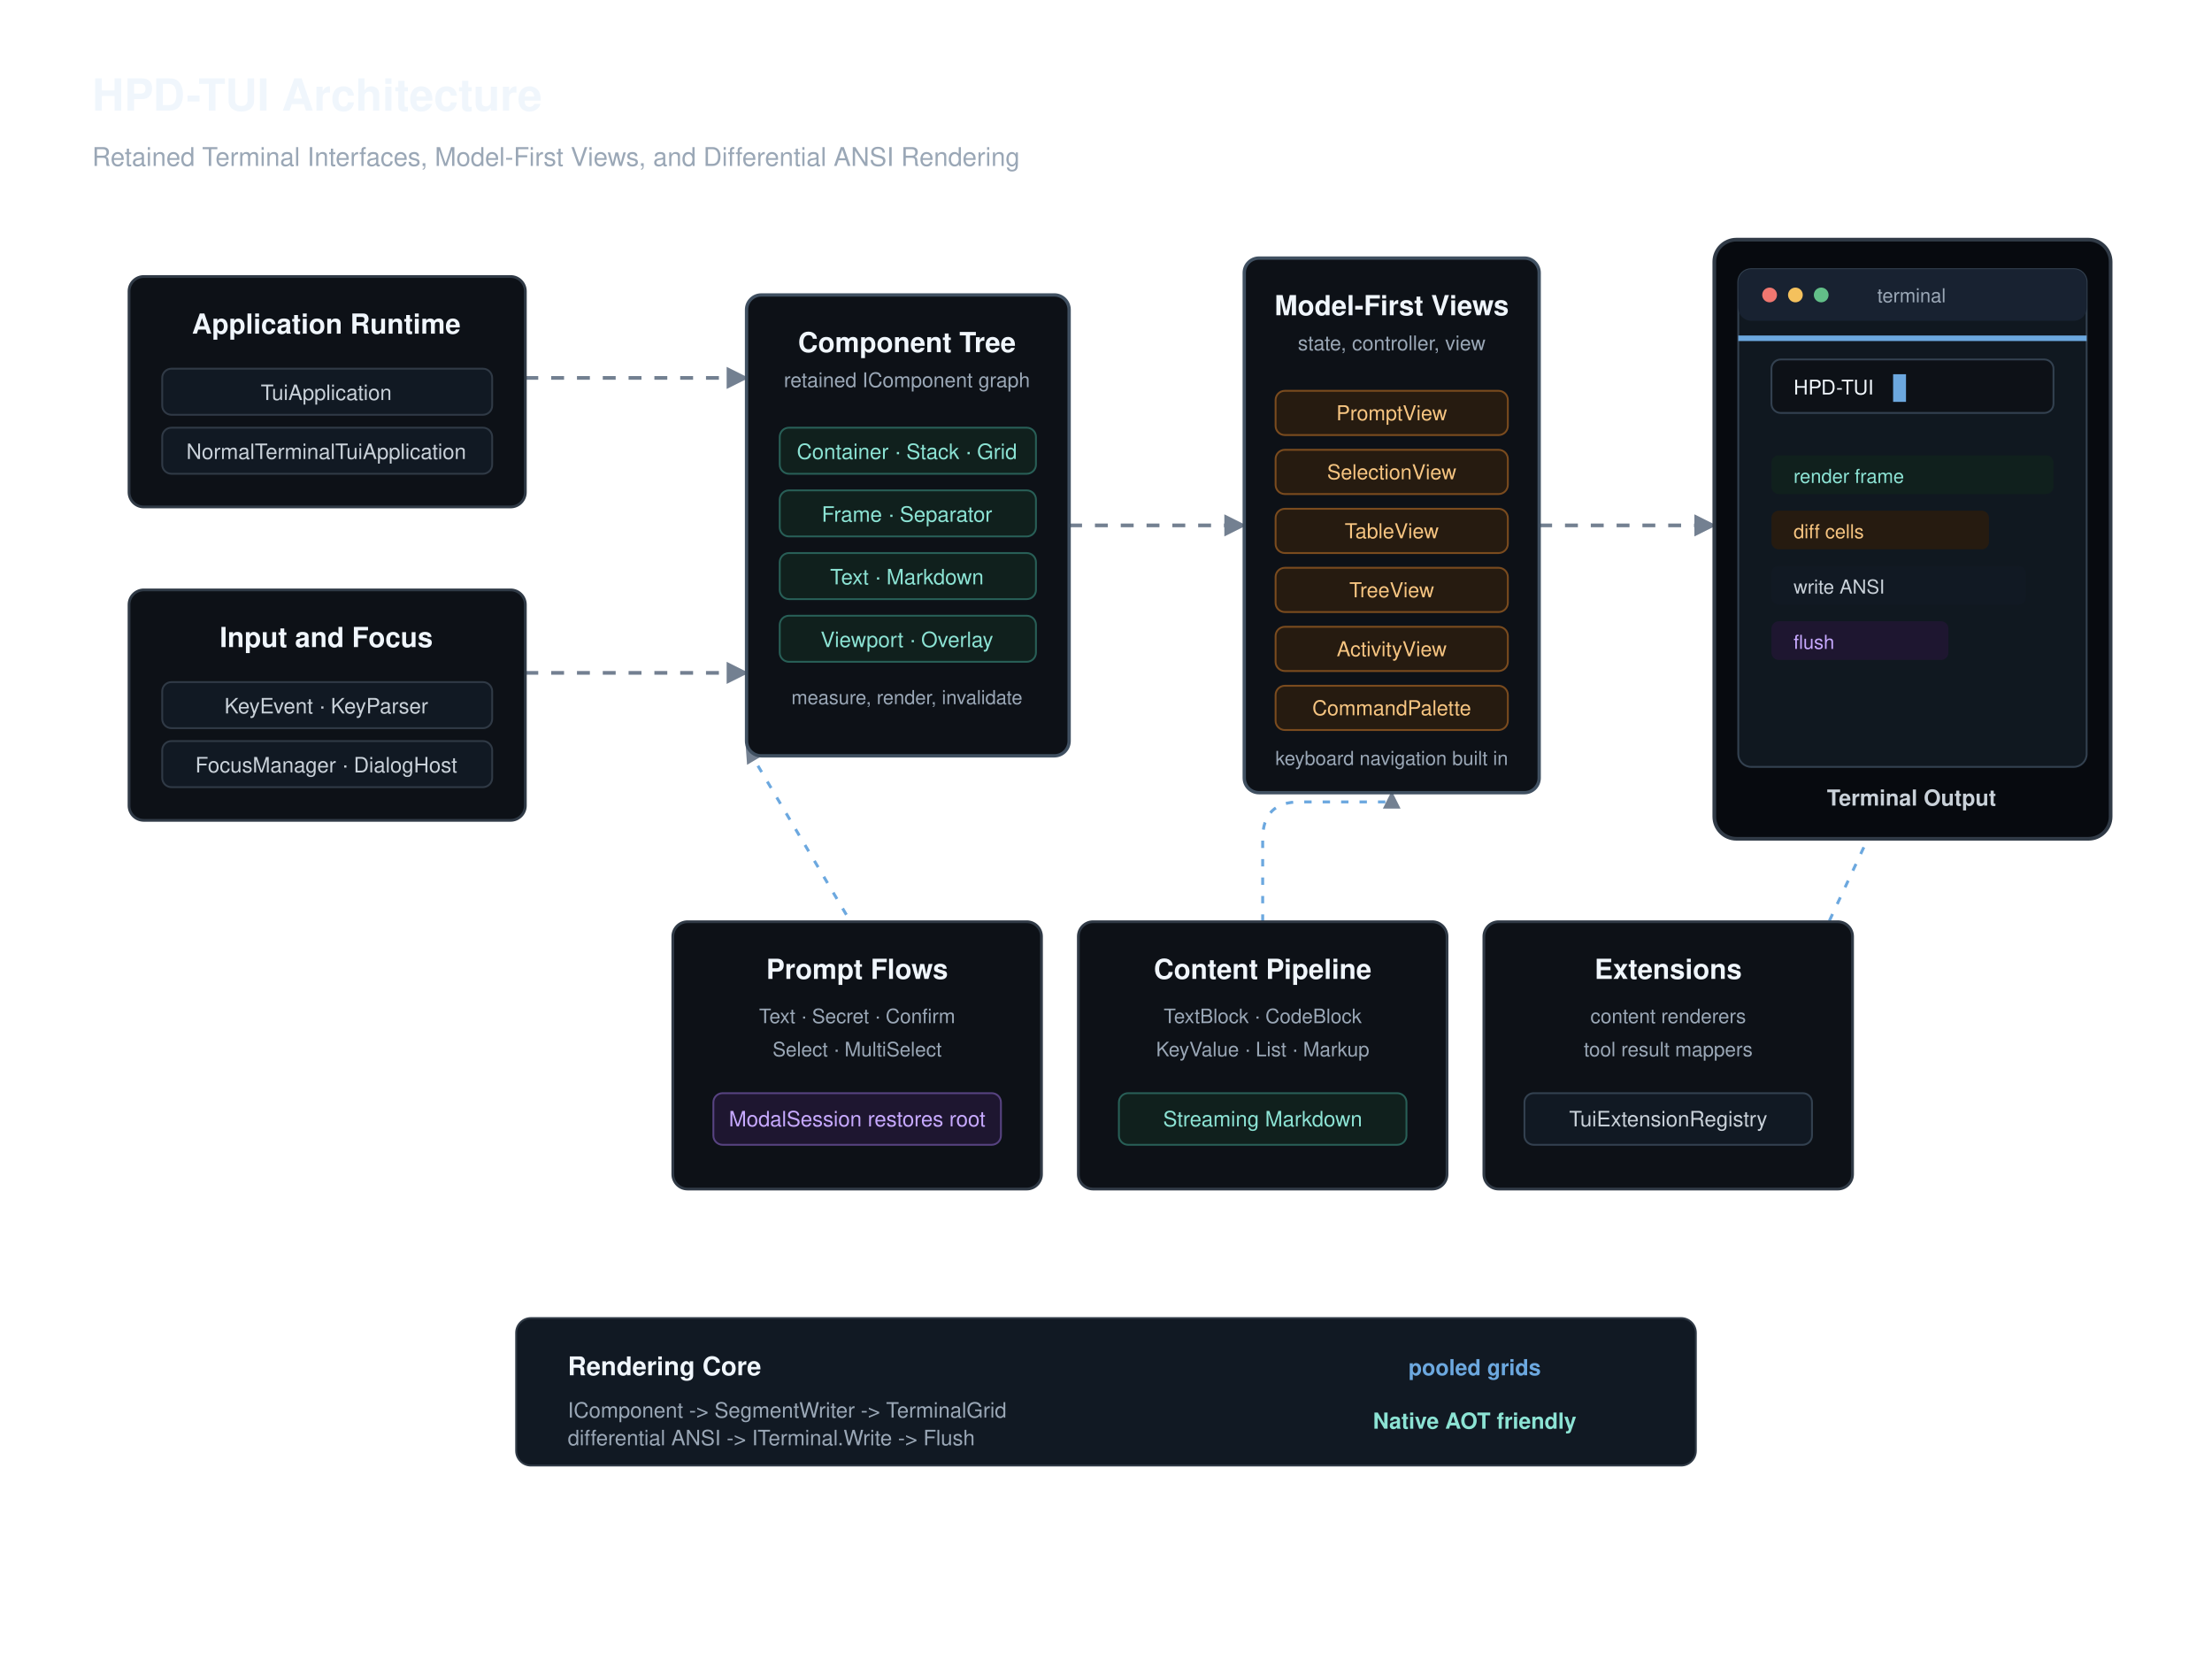
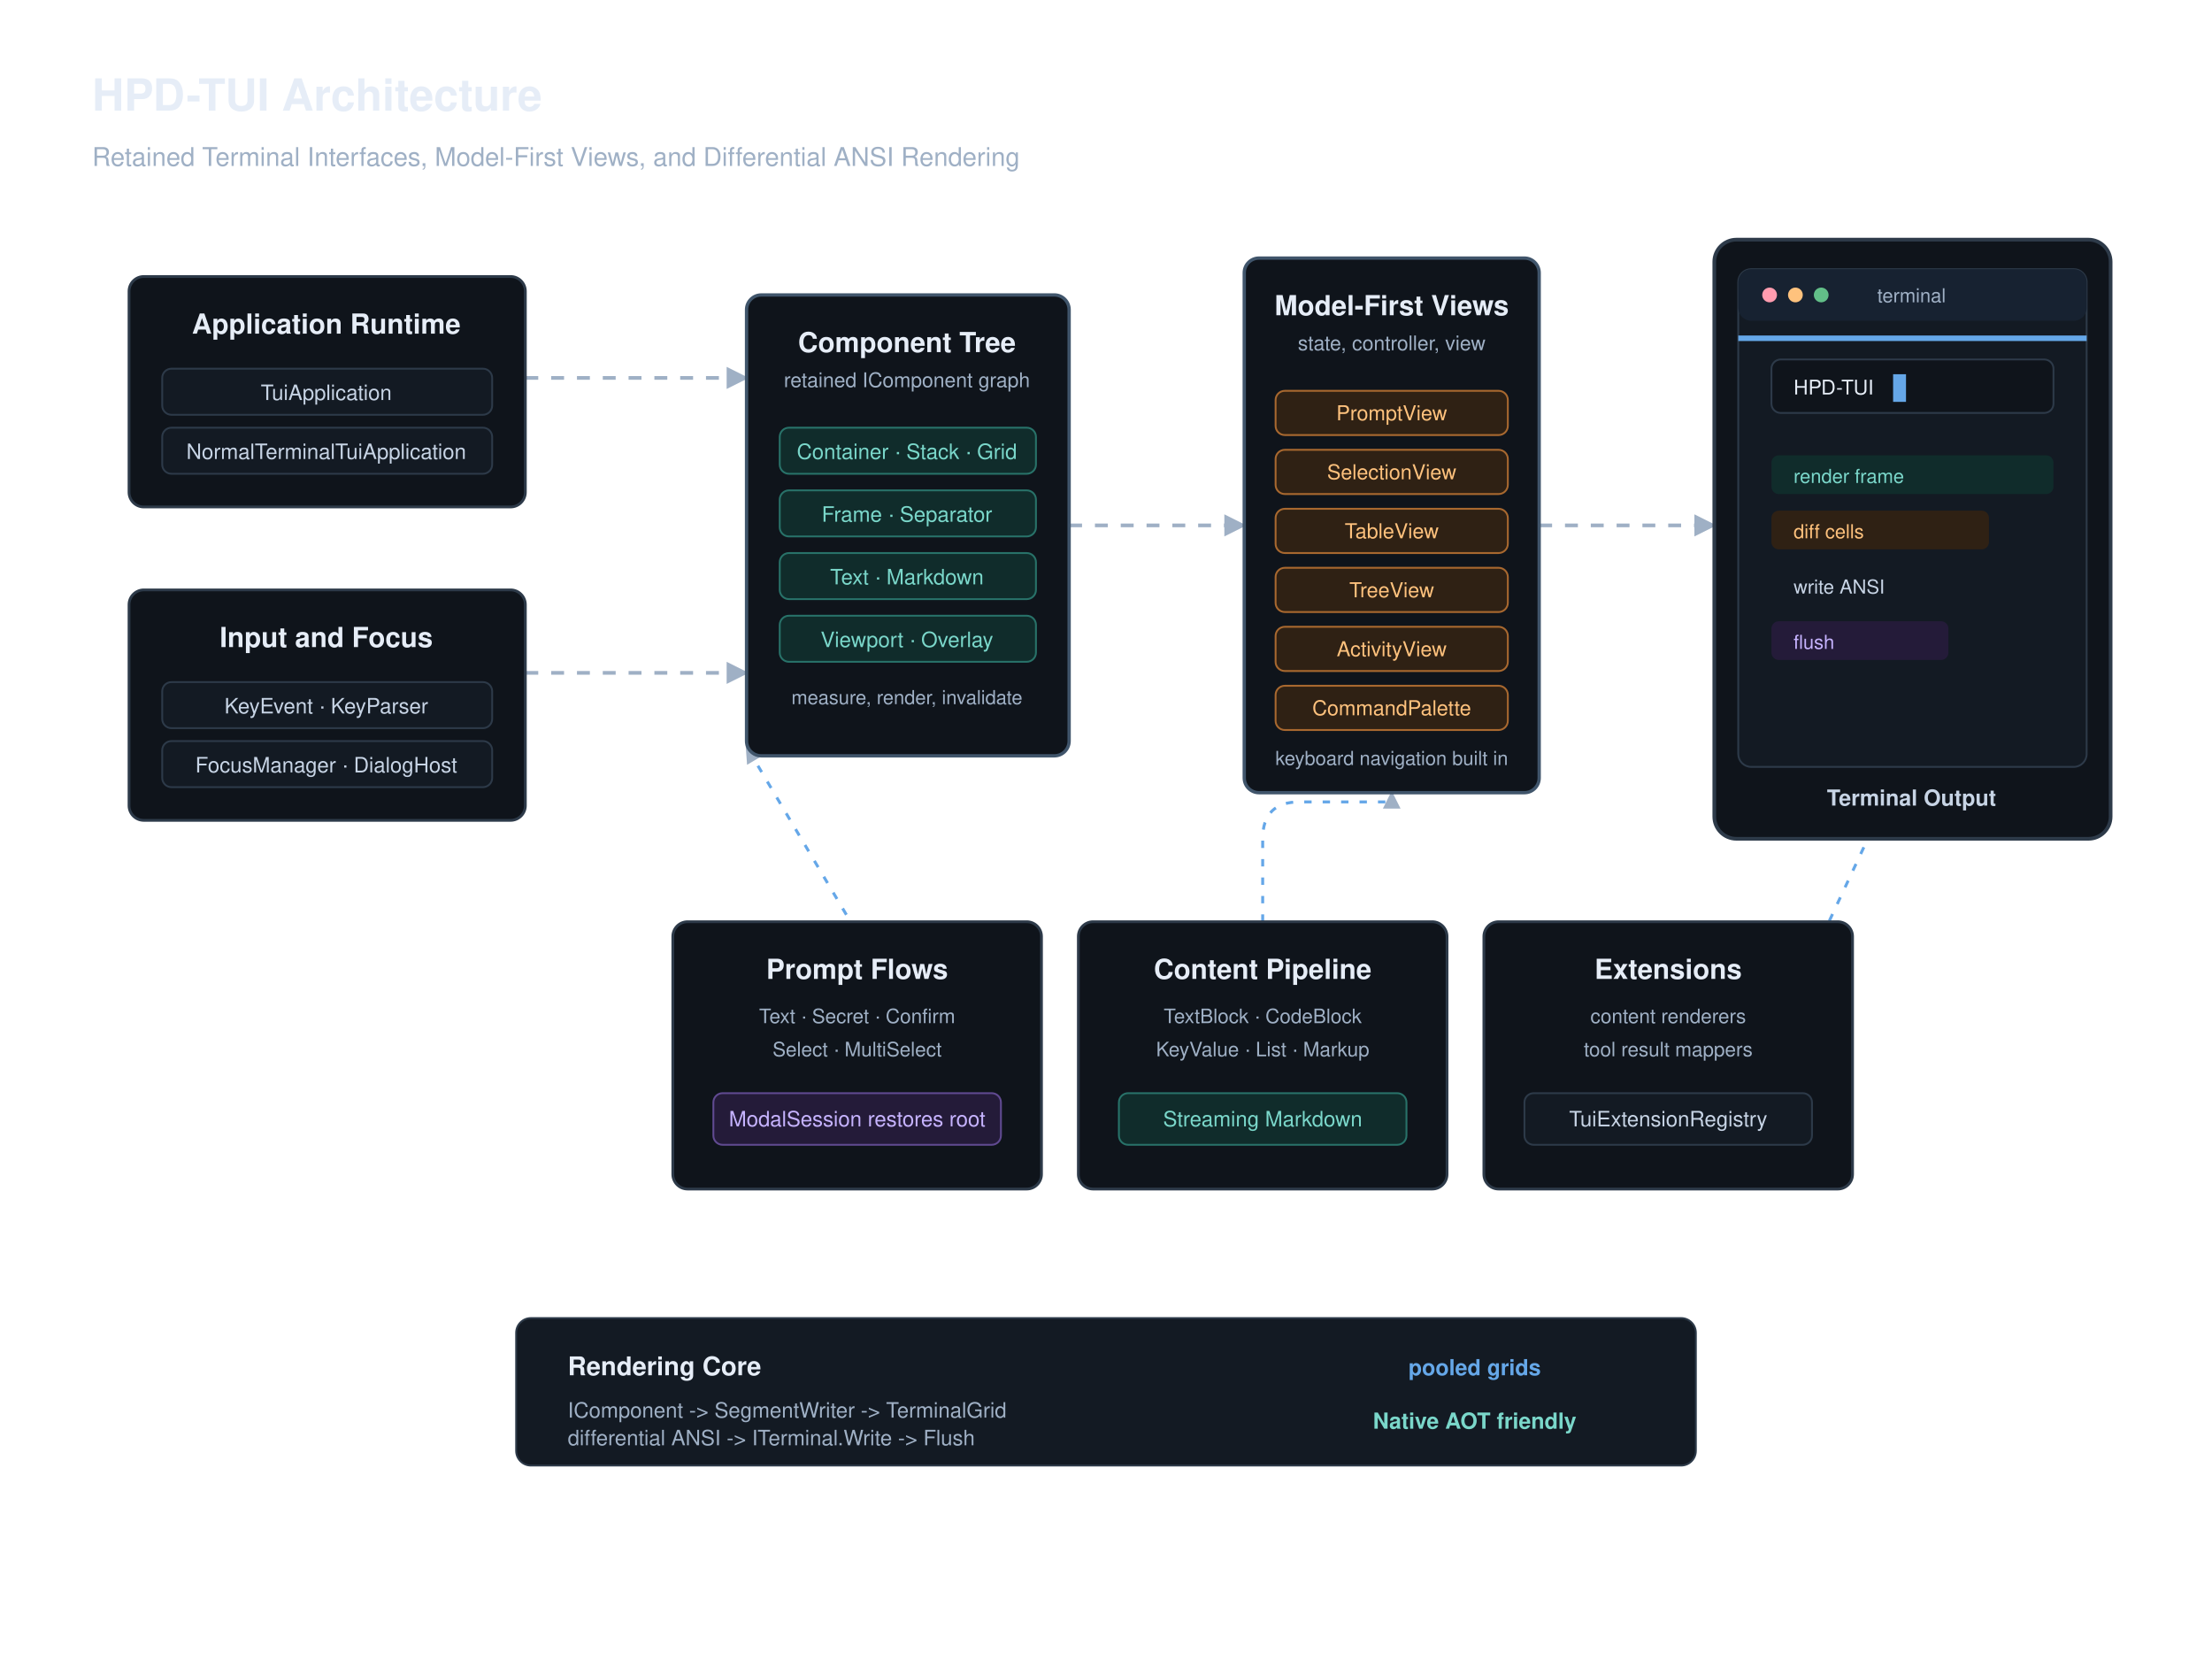
- <svg xmlns="http://www.w3.org/2000/svg" viewBox="0 0 1200 900" width="100%" height="100%" style="font-family: -apple-system, BlinkMacSystemFont, 'Segoe UI', Helvetica, Arial, sans-serif; background: #0d1117;">
+ <svg xmlns="http://www.w3.org/2000/svg" viewBox="0 0 1200 900" width="100%" height="100%" style="font-family: -apple-system, BlinkMacSystemFont, 'Segoe UI', Helvetica, Arial, sans-serif; background: #0f141b;">
  <defs>
    <marker id="tui-arrow-dark" viewBox="0 0 10 10" refX="9" refY="5" markerWidth="6" markerHeight="6" orient="auto-start-reverse">
-       <path d="M 0 0 L 10 5 L 0 10 z" fill="#738091" />
+       <path d="M 0 0 L 10 5 L 0 10 z" fill="#9fb0c5" />
    </marker>
    <style>
      .node {
        opacity: 1;
      }
      .flow {
        stroke-dasharray: 7 7;
        animation: flow 1.4s linear infinite;
      }
      .flow-soft {
        stroke-dasharray: 4 6;
        animation: flowSoft 1.8s linear infinite;
      }
      @keyframes flow {
        to { stroke-dashoffset: -14; }
      }
      @keyframes flowSoft {
        to { stroke-dashoffset: -20; }
      }
      .panel {
        transition: fill 0.2s ease, stroke 0.2s ease;
      }
      .cluster:hover .panel {
-         fill: #151b23;
-         stroke: #6ca8df;
+         fill: #131a23;
+         stroke: #65a7e8;
      }
      .cursor {
        animation: blink 1.1s steps(2, start) infinite;
      }
      @keyframes blink {
        50% { opacity: 0; }
      }
      .scanline {
        animation: scan 4s ease-in-out infinite;
      }
      @keyframes scan {
        0%, 100% { transform: translateY(0); opacity: 0.18; }
        50% { transform: translateY(72px); opacity: 0.32; }
      }
    </style>
  </defs>
  <g class="node">
-     <text x="50" y="60" fill="#f0f6fc" font-size="24" font-weight="650">HPD-TUI Architecture</text>
-     <text x="50" y="90" fill="#9aa7b6" font-size="14">Retained Terminal Interfaces, Model-First Views, and Differential ANSI Rendering</text>
+     <text x="50" y="60" fill="#e6edf7" font-size="24" font-weight="650">HPD-TUI Architecture</text>
+     <text x="50" y="90" fill="#9fb0c5" font-size="14">Retained Terminal Interfaces, Model-First Views, and Differential ANSI Rendering</text>
  </g>
  <g>
-     <path d="M 285 205 L 405 205" class="flow" fill="none" stroke="#738091" stroke-width="2" marker-end="url(#tui-arrow-dark)" />
-     <path d="M 285 365 L 405 365" class="flow" fill="none" stroke="#738091" stroke-width="2" marker-end="url(#tui-arrow-dark)" />
-     <path d="M 580 285 L 675 285" class="flow" fill="none" stroke="#738091" stroke-width="2" marker-end="url(#tui-arrow-dark)" />
-     <path d="M 835 285 L 930 285" class="flow" fill="none" stroke="#738091" stroke-width="2" marker-end="url(#tui-arrow-dark)" />
-     <path d="M 500 565 L 405 405" class="flow-soft" fill="none" stroke="#6ca8df" stroke-width="1.6" marker-end="url(#tui-arrow-dark)" />
-     <path d="M 685 500 L 685 455 Q 685 435 705 435 L 755 435 L 755 430" class="flow-soft" fill="none" stroke="#6ca8df" stroke-width="1.6" marker-end="url(#tui-arrow-dark)" />
-     <path d="M 950 590 L 1025 430" class="flow-soft" fill="none" stroke="#6ca8df" stroke-width="1.6" marker-end="url(#tui-arrow-dark)" />
+     <path d="M 285 205 L 405 205" class="flow" fill="none" stroke="#9fb0c5" stroke-width="2" marker-end="url(#tui-arrow-dark)" />
+     <path d="M 285 365 L 405 365" class="flow" fill="none" stroke="#9fb0c5" stroke-width="2" marker-end="url(#tui-arrow-dark)" />
+     <path d="M 580 285 L 675 285" class="flow" fill="none" stroke="#9fb0c5" stroke-width="2" marker-end="url(#tui-arrow-dark)" />
+     <path d="M 835 285 L 930 285" class="flow" fill="none" stroke="#9fb0c5" stroke-width="2" marker-end="url(#tui-arrow-dark)" />
+     <path d="M 500 565 L 405 405" class="flow-soft" fill="none" stroke="#65a7e8" stroke-width="1.6" marker-end="url(#tui-arrow-dark)" />
+     <path d="M 685 500 L 685 455 Q 685 435 705 435 L 755 435 L 755 430" class="flow-soft" fill="none" stroke="#65a7e8" stroke-width="1.6" marker-end="url(#tui-arrow-dark)" />
+     <path d="M 950 590 L 1025 430" class="flow-soft" fill="none" stroke="#65a7e8" stroke-width="1.6" marker-end="url(#tui-arrow-dark)" />
  </g>
  <g transform="translate(70, 150)" class="node delay-1 cluster">
-     <rect class="panel" width="215" height="125" rx="8" fill="#0d1117" stroke="#303a46" stroke-width="1.5" />
-     <text x="107" y="31" fill="#f0f6fc" font-size="15" font-weight="650" text-anchor="middle">Application Runtime</text>
-     <rect x="18" y="50" width="179" height="25" rx="5" fill="#111923" stroke="#303a46" />
-     <text x="107" y="67" fill="#c9d1d9" font-size="11.5" text-anchor="middle">TuiApplication</text>
-     <rect x="18" y="82" width="179" height="25" rx="5" fill="#111923" stroke="#303a46" />
-     <text x="107" y="99" fill="#c9d1d9" font-size="11.5" text-anchor="middle">NormalTerminalTuiApplication</text>
+     <rect class="panel" width="215" height="125" rx="8" fill="#0f141b" stroke="#2d3a49" stroke-width="1.5" />
+     <text x="107" y="31" fill="#e6edf7" font-size="15" font-weight="650" text-anchor="middle">Application Runtime</text>
+     <rect x="18" y="50" width="179" height="25" rx="5" fill="#131a23" stroke="#2d3a49" />
+     <text x="107" y="67" fill="#c7d4e5" font-size="11.5" text-anchor="middle">TuiApplication</text>
+     <rect x="18" y="82" width="179" height="25" rx="5" fill="#131a23" stroke="#2d3a49" />
+     <text x="107" y="99" fill="#c7d4e5" font-size="11.5" text-anchor="middle">NormalTerminalTuiApplication</text>
  </g>
  <g transform="translate(70, 320)" class="node delay-2 cluster">
-     <rect class="panel" width="215" height="125" rx="8" fill="#0d1117" stroke="#303a46" stroke-width="1.5" />
-     <text x="107" y="31" fill="#f0f6fc" font-size="15" font-weight="650" text-anchor="middle">Input and Focus</text>
-     <rect x="18" y="50" width="179" height="25" rx="5" fill="#111923" stroke="#303a46" />
-     <text x="107" y="67" fill="#c9d1d9" font-size="11.5" text-anchor="middle">KeyEvent · KeyParser</text>
-     <rect x="18" y="82" width="179" height="25" rx="5" fill="#111923" stroke="#303a46" />
-     <text x="107" y="99" fill="#c9d1d9" font-size="11.5" text-anchor="middle">FocusManager · DialogHost</text>
+     <rect class="panel" width="215" height="125" rx="8" fill="#0f141b" stroke="#2d3a49" stroke-width="1.5" />
+     <text x="107" y="31" fill="#e6edf7" font-size="15" font-weight="650" text-anchor="middle">Input and Focus</text>
+     <rect x="18" y="50" width="179" height="25" rx="5" fill="#131a23" stroke="#2d3a49" />
+     <text x="107" y="67" fill="#c7d4e5" font-size="11.5" text-anchor="middle">KeyEvent · KeyParser</text>
+     <rect x="18" y="82" width="179" height="25" rx="5" fill="#131a23" stroke="#2d3a49" />
+     <text x="107" y="99" fill="#c7d4e5" font-size="11.5" text-anchor="middle">FocusManager · DialogHost</text>
  </g>
  <g transform="translate(405, 160)" class="node delay-3 cluster">
-     <rect class="panel" width="175" height="250" rx="8" fill="#0d1117" stroke="#405061" stroke-width="1.8" />
-     <text x="87" y="31" fill="#f0f6fc" font-size="15" font-weight="650" text-anchor="middle">Component Tree</text>
-     <text x="87" y="50" fill="#9aa7b6" font-size="11" text-anchor="middle">retained IComponent graph</text>
-     <rect x="18" y="72" width="139" height="25" rx="5" fill="#10201d" stroke="#285f57" />
-     <text x="87" y="89" fill="#8ce3d4" font-size="11.5" text-anchor="middle">Container · Stack · Grid</text>
-     <rect x="18" y="106" width="139" height="25" rx="5" fill="#10201d" stroke="#285f57" />
-     <text x="87" y="123" fill="#8ce3d4" font-size="11.5" text-anchor="middle">Frame · Separator</text>
-     <rect x="18" y="140" width="139" height="25" rx="5" fill="#10201d" stroke="#285f57" />
-     <text x="87" y="157" fill="#8ce3d4" font-size="11.5" text-anchor="middle">Text · Markdown</text>
-     <rect x="18" y="174" width="139" height="25" rx="5" fill="#10201d" stroke="#285f57" />
-     <text x="87" y="191" fill="#8ce3d4" font-size="11.5" text-anchor="middle">Viewport · Overlay</text>
-     <text x="87" y="222" fill="#9aa7b6" font-size="10.5" text-anchor="middle">measure, render, invalidate</text>
+     <rect class="panel" width="175" height="250" rx="8" fill="#0f141b" stroke="#40556b" stroke-width="1.8" />
+     <text x="87" y="31" fill="#e6edf7" font-size="15" font-weight="650" text-anchor="middle">Component Tree</text>
+     <text x="87" y="50" fill="#9fb0c5" font-size="11" text-anchor="middle">retained IComponent graph</text>
+     <rect x="18" y="72" width="139" height="25" rx="5" fill="#102c2b" stroke="#287269" />
+     <text x="87" y="89" fill="#7ad7ca" font-size="11.5" text-anchor="middle">Container · Stack · Grid</text>
+     <rect x="18" y="106" width="139" height="25" rx="5" fill="#102c2b" stroke="#287269" />
+     <text x="87" y="123" fill="#7ad7ca" font-size="11.5" text-anchor="middle">Frame · Separator</text>
+     <rect x="18" y="140" width="139" height="25" rx="5" fill="#102c2b" stroke="#287269" />
+     <text x="87" y="157" fill="#7ad7ca" font-size="11.5" text-anchor="middle">Text · Markdown</text>
+     <rect x="18" y="174" width="139" height="25" rx="5" fill="#102c2b" stroke="#287269" />
+     <text x="87" y="191" fill="#7ad7ca" font-size="11.5" text-anchor="middle">Viewport · Overlay</text>
+     <text x="87" y="222" fill="#9fb0c5" font-size="10.5" text-anchor="middle">measure, render, invalidate</text>
  </g>
  <g transform="translate(675, 140)" class="node delay-4 cluster">
-     <rect class="panel" width="160" height="290" rx="8" fill="#0d1117" stroke="#405061" stroke-width="1.8" />
-     <text x="80" y="31" fill="#f0f6fc" font-size="15" font-weight="650" text-anchor="middle">Model-First Views</text>
-     <text x="80" y="50" fill="#9aa7b6" font-size="11" text-anchor="middle">state, controller, view</text>
-     <rect x="17" y="72" width="126" height="24" rx="5" fill="#261b10" stroke="#7a4b1e" />
-     <text x="80" y="88" fill="#f7c581" font-size="11.2" text-anchor="middle">PromptView</text>
-     <rect x="17" y="104" width="126" height="24" rx="5" fill="#261b10" stroke="#7a4b1e" />
-     <text x="80" y="120" fill="#f7c581" font-size="11.2" text-anchor="middle">SelectionView</text>
-     <rect x="17" y="136" width="126" height="24" rx="5" fill="#261b10" stroke="#7a4b1e" />
-     <text x="80" y="152" fill="#f7c581" font-size="11.2" text-anchor="middle">TableView</text>
-     <rect x="17" y="168" width="126" height="24" rx="5" fill="#261b10" stroke="#7a4b1e" />
-     <text x="80" y="184" fill="#f7c581" font-size="11.2" text-anchor="middle">TreeView</text>
-     <rect x="17" y="200" width="126" height="24" rx="5" fill="#261b10" stroke="#7a4b1e" />
-     <text x="80" y="216" fill="#f7c581" font-size="11.2" text-anchor="middle">ActivityView</text>
-     <rect x="17" y="232" width="126" height="24" rx="5" fill="#261b10" stroke="#7a4b1e" />
-     <text x="80" y="248" fill="#f7c581" font-size="11.2" text-anchor="middle">CommandPalette</text>
-     <text x="80" y="275" fill="#9aa7b6" font-size="10.5" text-anchor="middle">keyboard navigation built in</text>
+     <rect class="panel" width="160" height="290" rx="8" fill="#0f141b" stroke="#40556b" stroke-width="1.8" />
+     <text x="80" y="31" fill="#e6edf7" font-size="15" font-weight="650" text-anchor="middle">Model-First Views</text>
+     <text x="80" y="50" fill="#9fb0c5" font-size="11" text-anchor="middle">state, controller, view</text>
+     <rect x="17" y="72" width="126" height="24" rx="5" fill="#2f2114" stroke="#a8682f" />
+     <text x="80" y="88" fill="#ffc27d" font-size="11.2" text-anchor="middle">PromptView</text>
+     <rect x="17" y="104" width="126" height="24" rx="5" fill="#2f2114" stroke="#a8682f" />
+     <text x="80" y="120" fill="#ffc27d" font-size="11.2" text-anchor="middle">SelectionView</text>
+     <rect x="17" y="136" width="126" height="24" rx="5" fill="#2f2114" stroke="#a8682f" />
+     <text x="80" y="152" fill="#ffc27d" font-size="11.2" text-anchor="middle">TableView</text>
+     <rect x="17" y="168" width="126" height="24" rx="5" fill="#2f2114" stroke="#a8682f" />
+     <text x="80" y="184" fill="#ffc27d" font-size="11.2" text-anchor="middle">TreeView</text>
+     <rect x="17" y="200" width="126" height="24" rx="5" fill="#2f2114" stroke="#a8682f" />
+     <text x="80" y="216" fill="#ffc27d" font-size="11.2" text-anchor="middle">ActivityView</text>
+     <rect x="17" y="232" width="126" height="24" rx="5" fill="#2f2114" stroke="#a8682f" />
+     <text x="80" y="248" fill="#ffc27d" font-size="11.2" text-anchor="middle">CommandPalette</text>
+     <text x="80" y="275" fill="#9fb0c5" font-size="10.5" text-anchor="middle">keyboard navigation built in</text>
  </g>
  <g transform="translate(930, 130)" class="node delay-5">
-     <rect width="215" height="325" rx="12" fill="#070a0f" stroke="#303a46" stroke-width="2" />
-     <rect x="13" y="16" width="189" height="270" rx="7" fill="#101820" stroke="#334150" />
-     <rect x="13" y="16" width="189" height="28" rx="7" fill="#182231" />
-     <circle cx="30" cy="30" r="4" fill="#ef7770" />
-     <circle cx="44" cy="30" r="4" fill="#f4c15d" />
+     <rect width="215" height="325" rx="12" fill="#0f141b" stroke="#2d3a49" stroke-width="2" />
+     <rect x="13" y="16" width="189" height="270" rx="7" fill="#131a23" stroke="#2d3a49" />
+     <rect x="13" y="16" width="189" height="28" rx="7" fill="#172231" />
+     <circle cx="30" cy="30" r="4" fill="#ff9caf" />
+     <circle cx="44" cy="30" r="4" fill="#ffc27d" />
    <circle cx="58" cy="30" r="4" fill="#62bf88" />
-     <text x="107" y="34" fill="#9aa7b6" font-size="10.5" text-anchor="middle">terminal</text>
+     <text x="107" y="34" fill="#9fb0c5" font-size="10.5" text-anchor="middle">terminal</text>
    <g transform="translate(31, 65)">
-       <rect width="153" height="29" rx="5" fill="#0d1117" stroke="#334150" />
-       <text x="12" y="19" fill="#f0f6fc" font-size="11">HPD-TUI</text>
-       <rect x="66" y="8" width="7" height="15" fill="#6ca8df" class="cursor" />
-       <rect y="52" width="153" height="21" rx="4" fill="#10201d" />
-       <text x="12" y="67" fill="#8ce3d4" font-size="10.5">render frame</text>
-       <rect y="82" width="118" height="21" rx="4" fill="#261b10" />
-       <text x="12" y="97" fill="#f7c581" font-size="10.5">diff cells</text>
-       <rect y="112" width="138" height="21" rx="4" fill="#111923" />
-       <text x="12" y="127" fill="#c9d1d9" font-size="10.5">write ANSI</text>
-       <rect y="142" width="96" height="21" rx="4" fill="#1e1630" />
-       <text x="12" y="157" fill="#c7a9ff" font-size="10.5">flush</text>
+       <rect width="153" height="29" rx="5" fill="#0f141b" stroke="#2d3a49" />
+       <text x="12" y="19" fill="#e6edf7" font-size="11">HPD-TUI</text>
+       <rect x="66" y="8" width="7" height="15" fill="#65a7e8" class="cursor" />
+       <rect y="52" width="153" height="21" rx="4" fill="#102c2b" />
+       <text x="12" y="67" fill="#7ad7ca" font-size="10.5">render frame</text>
+       <rect y="82" width="118" height="21" rx="4" fill="#2f2114" />
+       <text x="12" y="97" fill="#ffc27d" font-size="10.5">diff cells</text>
+       <rect y="112" width="138" height="21" rx="4" fill="#131a23" />
+       <text x="12" y="127" fill="#c7d4e5" font-size="10.5">write ANSI</text>
+       <rect y="142" width="96" height="21" rx="4" fill="#241b39" />
+       <text x="12" y="157" fill="#c6b3ff" font-size="10.5">flush</text>
    </g>
-     <rect x="13" y="52" width="189" height="3" fill="#6ca8df" class="scanline" />
-     <text x="107" y="307" fill="#c9d1d9" font-size="12" font-weight="650" text-anchor="middle">Terminal Output</text>
+     <rect x="13" y="52" width="189" height="3" fill="#65a7e8" class="scanline" />
+     <text x="107" y="307" fill="#c7d4e5" font-size="12" font-weight="650" text-anchor="middle">Terminal Output</text>
  </g>
  <g transform="translate(365, 500)" class="node delay-4 cluster">
-     <rect class="panel" width="200" height="145" rx="8" fill="#0d1117" stroke="#303a46" stroke-width="1.5" />
-     <text x="100" y="31" fill="#f0f6fc" font-size="15" font-weight="650" text-anchor="middle">Prompt Flows</text>
-     <text x="100" y="55" fill="#9aa7b6" font-size="10.8" text-anchor="middle">Text · Secret · Confirm</text>
-     <text x="100" y="73" fill="#9aa7b6" font-size="10.8" text-anchor="middle">Select · MultiSelect</text>
-     <rect x="22" y="93" width="156" height="28" rx="5" fill="#1e1630" stroke="#574381" />
-     <text x="100" y="111" fill="#c7a9ff" font-size="11.5" text-anchor="middle">ModalSession restores root</text>
+     <rect class="panel" width="200" height="145" rx="8" fill="#0f141b" stroke="#2d3a49" stroke-width="1.5" />
+     <text x="100" y="31" fill="#e6edf7" font-size="15" font-weight="650" text-anchor="middle">Prompt Flows</text>
+     <text x="100" y="55" fill="#9fb0c5" font-size="10.8" text-anchor="middle">Text · Secret · Confirm</text>
+     <text x="100" y="73" fill="#9fb0c5" font-size="10.8" text-anchor="middle">Select · MultiSelect</text>
+     <rect x="22" y="93" width="156" height="28" rx="5" fill="#241b39" stroke="#604a91" />
+     <text x="100" y="111" fill="#c6b3ff" font-size="11.5" text-anchor="middle">ModalSession restores root</text>
  </g>
  <g transform="translate(585, 500)" class="node delay-5 cluster">
-     <rect class="panel" width="200" height="145" rx="8" fill="#0d1117" stroke="#303a46" stroke-width="1.5" />
-     <text x="100" y="31" fill="#f0f6fc" font-size="15" font-weight="650" text-anchor="middle">Content Pipeline</text>
-     <text x="100" y="55" fill="#9aa7b6" font-size="10.8" text-anchor="middle">TextBlock · CodeBlock</text>
-     <text x="100" y="73" fill="#9aa7b6" font-size="10.8" text-anchor="middle">KeyValue · List · Markup</text>
-     <rect x="22" y="93" width="156" height="28" rx="5" fill="#10201d" stroke="#285f57" />
-     <text x="100" y="111" fill="#8ce3d4" font-size="11.5" text-anchor="middle">Streaming Markdown</text>
+     <rect class="panel" width="200" height="145" rx="8" fill="#0f141b" stroke="#2d3a49" stroke-width="1.5" />
+     <text x="100" y="31" fill="#e6edf7" font-size="15" font-weight="650" text-anchor="middle">Content Pipeline</text>
+     <text x="100" y="55" fill="#9fb0c5" font-size="10.8" text-anchor="middle">TextBlock · CodeBlock</text>
+     <text x="100" y="73" fill="#9fb0c5" font-size="10.8" text-anchor="middle">KeyValue · List · Markup</text>
+     <rect x="22" y="93" width="156" height="28" rx="5" fill="#102c2b" stroke="#287269" />
+     <text x="100" y="111" fill="#7ad7ca" font-size="11.5" text-anchor="middle">Streaming Markdown</text>
  </g>
  <g transform="translate(805, 500)" class="node delay-6 cluster">
-     <rect class="panel" width="200" height="145" rx="8" fill="#0d1117" stroke="#303a46" stroke-width="1.5" />
-     <text x="100" y="31" fill="#f0f6fc" font-size="15" font-weight="650" text-anchor="middle">Extensions</text>
-     <text x="100" y="55" fill="#9aa7b6" font-size="10.8" text-anchor="middle">content renderers</text>
-     <text x="100" y="73" fill="#9aa7b6" font-size="10.8" text-anchor="middle">tool result mappers</text>
-     <rect x="22" y="93" width="156" height="28" rx="5" fill="#111923" stroke="#334150" />
-     <text x="100" y="111" fill="#c9d1d9" font-size="11.5" text-anchor="middle">TuiExtensionRegistry</text>
+     <rect class="panel" width="200" height="145" rx="8" fill="#0f141b" stroke="#2d3a49" stroke-width="1.5" />
+     <text x="100" y="31" fill="#e6edf7" font-size="15" font-weight="650" text-anchor="middle">Extensions</text>
+     <text x="100" y="55" fill="#9fb0c5" font-size="10.8" text-anchor="middle">content renderers</text>
+     <text x="100" y="73" fill="#9fb0c5" font-size="10.8" text-anchor="middle">tool result mappers</text>
+     <rect x="22" y="93" width="156" height="28" rx="5" fill="#131a23" stroke="#2d3a49" />
+     <text x="100" y="111" fill="#c7d4e5" font-size="11.5" text-anchor="middle">TuiExtensionRegistry</text>
  </g>
  <g transform="translate(280, 715)" class="node delay-6">
-     <rect width="640" height="80" rx="8" fill="#111923" stroke="#303a46" />
-     <text x="28" y="31" fill="#f0f6fc" font-size="14" font-weight="650">Rendering Core</text>
-     <text x="28" y="54" fill="#9aa7b6" font-size="11.5">IComponent -&gt; SegmentWriter -&gt; TerminalGrid</text>
-     <text x="28" y="69" fill="#9aa7b6" font-size="11.5">differential ANSI -&gt; ITerminal.Write -&gt; Flush</text>
-     <text x="520" y="31" fill="#6ca8df" font-size="12" font-weight="650" text-anchor="middle">pooled grids</text>
-     <text x="520" y="60" fill="#8ce3d4" font-size="12" font-weight="650" text-anchor="middle">Native AOT friendly</text>
+     <rect width="640" height="80" rx="8" fill="#131a23" stroke="#2d3a49" />
+     <text x="28" y="31" fill="#e6edf7" font-size="14" font-weight="650">Rendering Core</text>
+     <text x="28" y="54" fill="#9fb0c5" font-size="11.5">IComponent -&gt; SegmentWriter -&gt; TerminalGrid</text>
+     <text x="28" y="69" fill="#9fb0c5" font-size="11.5">differential ANSI -&gt; ITerminal.Write -&gt; Flush</text>
+     <text x="520" y="31" fill="#65a7e8" font-size="12" font-weight="650" text-anchor="middle">pooled grids</text>
+     <text x="520" y="60" fill="#7ad7ca" font-size="12" font-weight="650" text-anchor="middle">Native AOT friendly</text>
  </g>
</svg>
